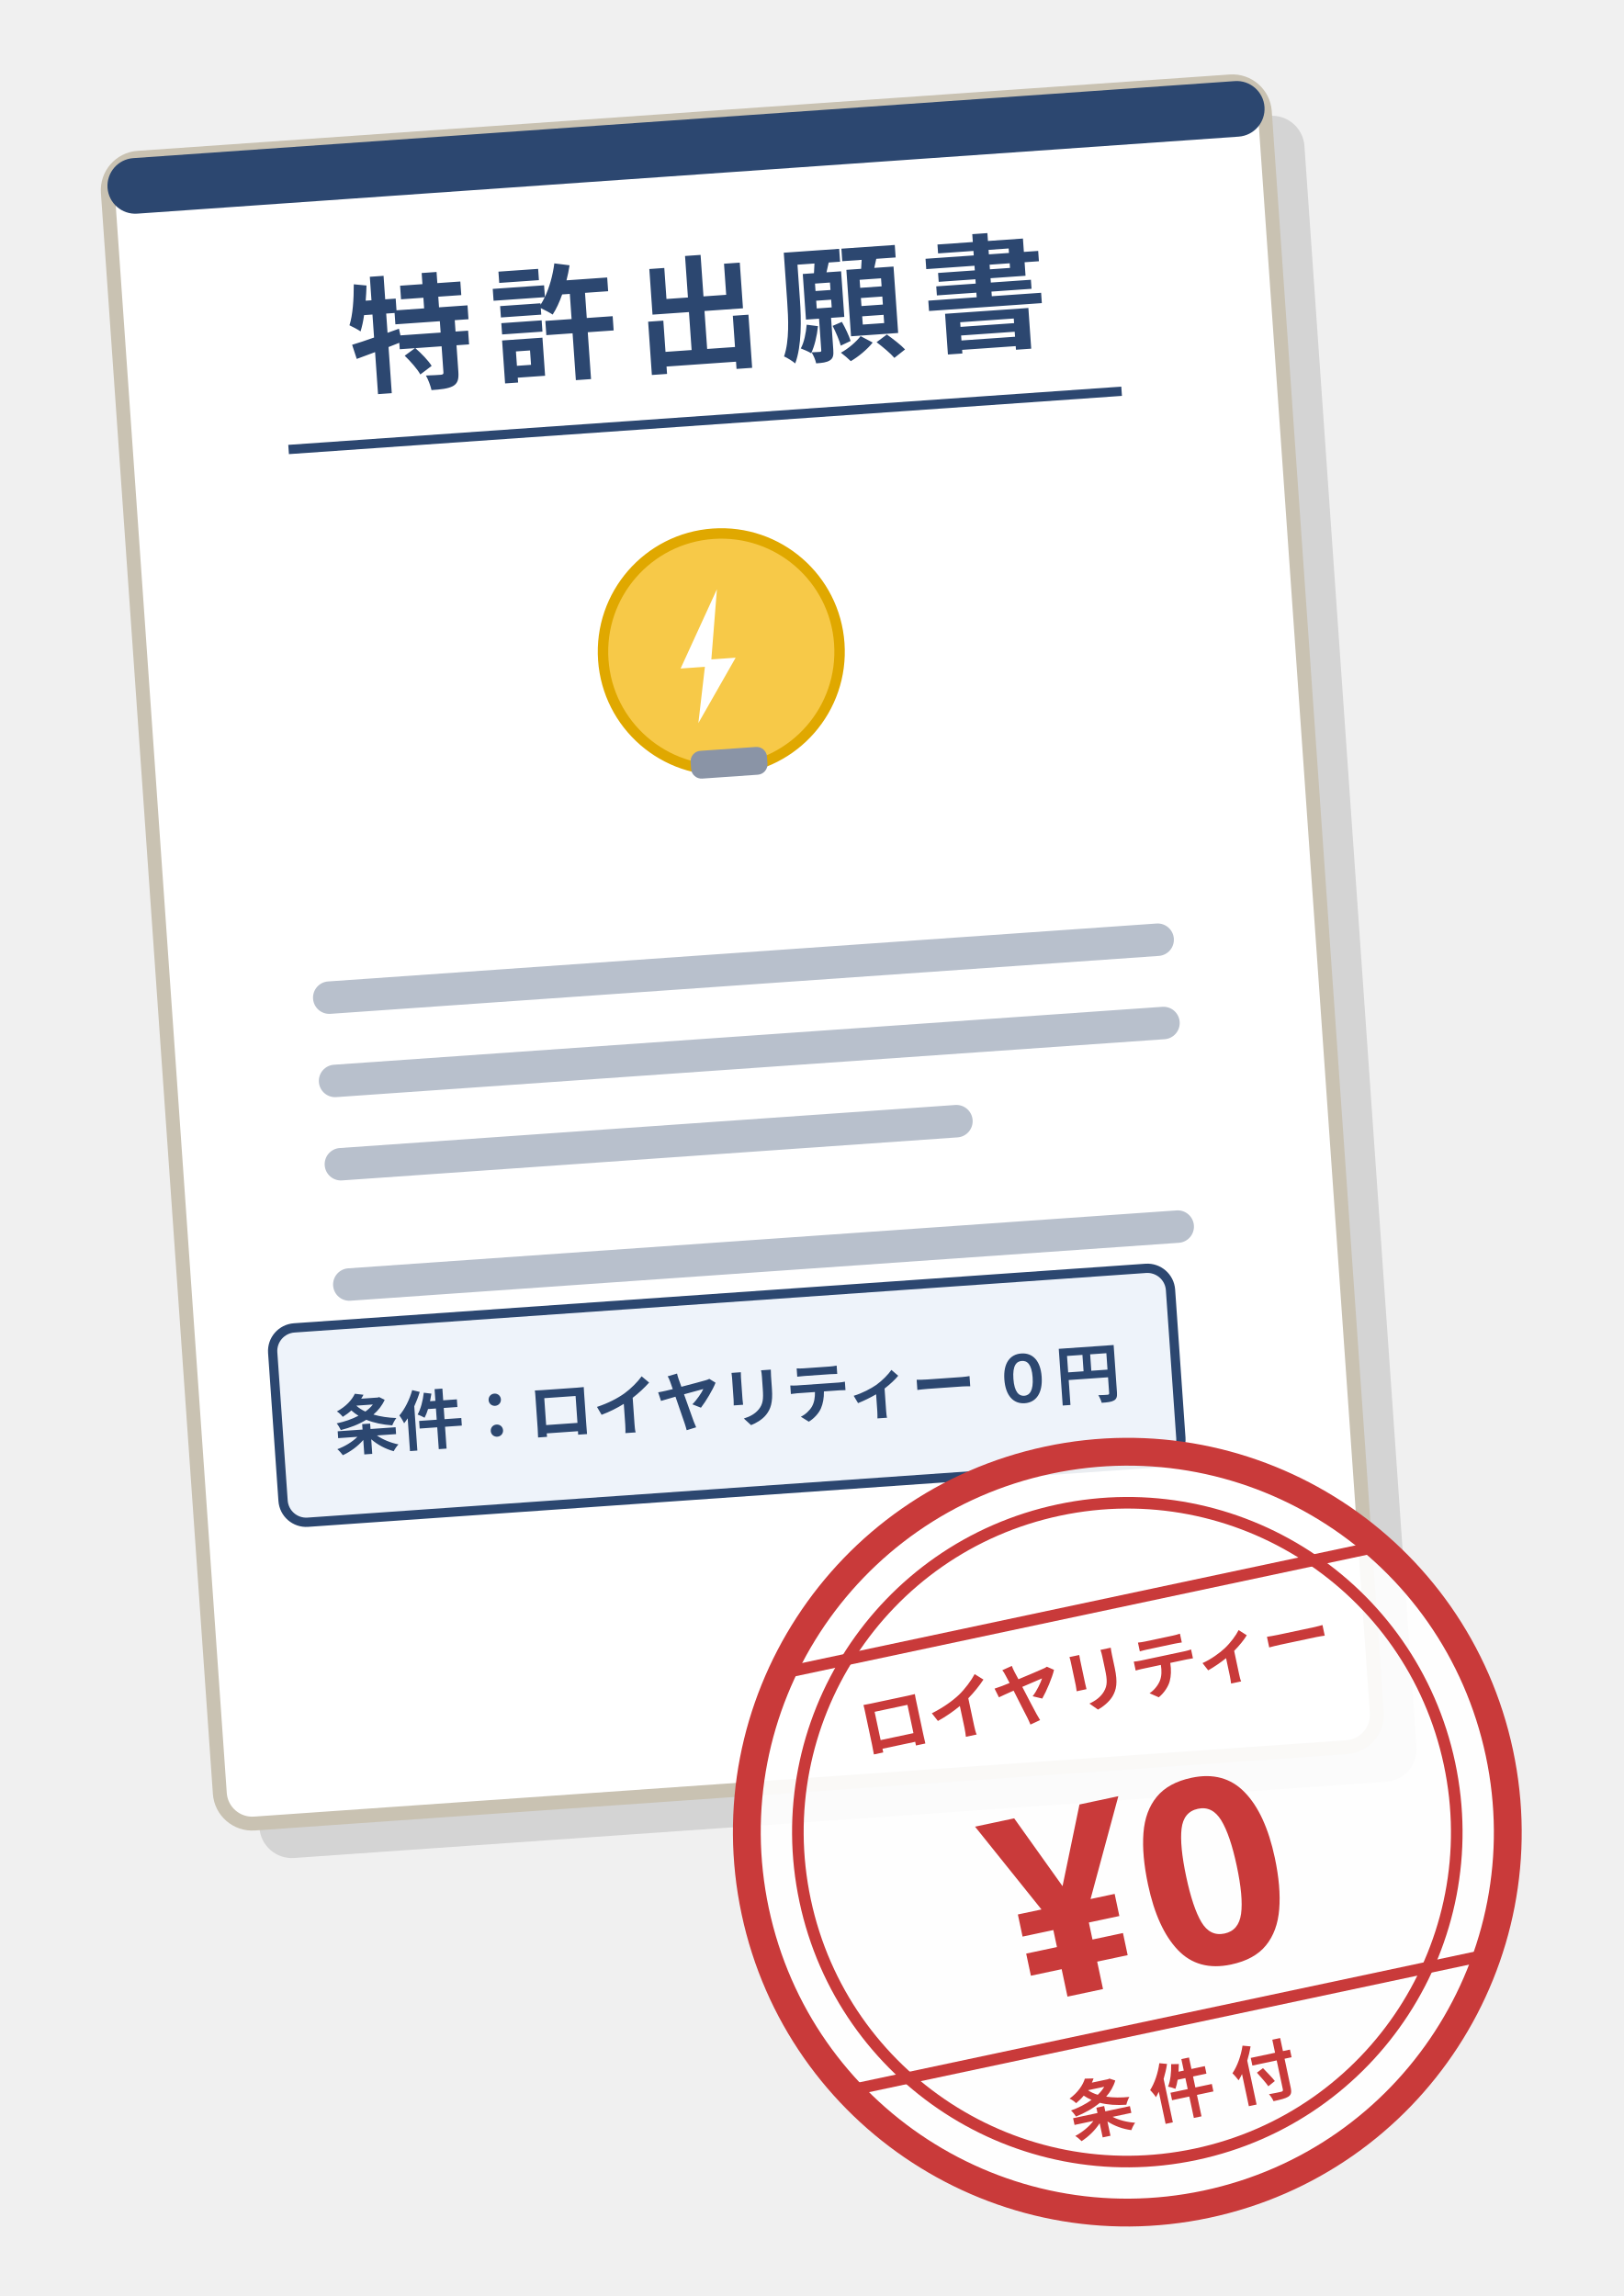
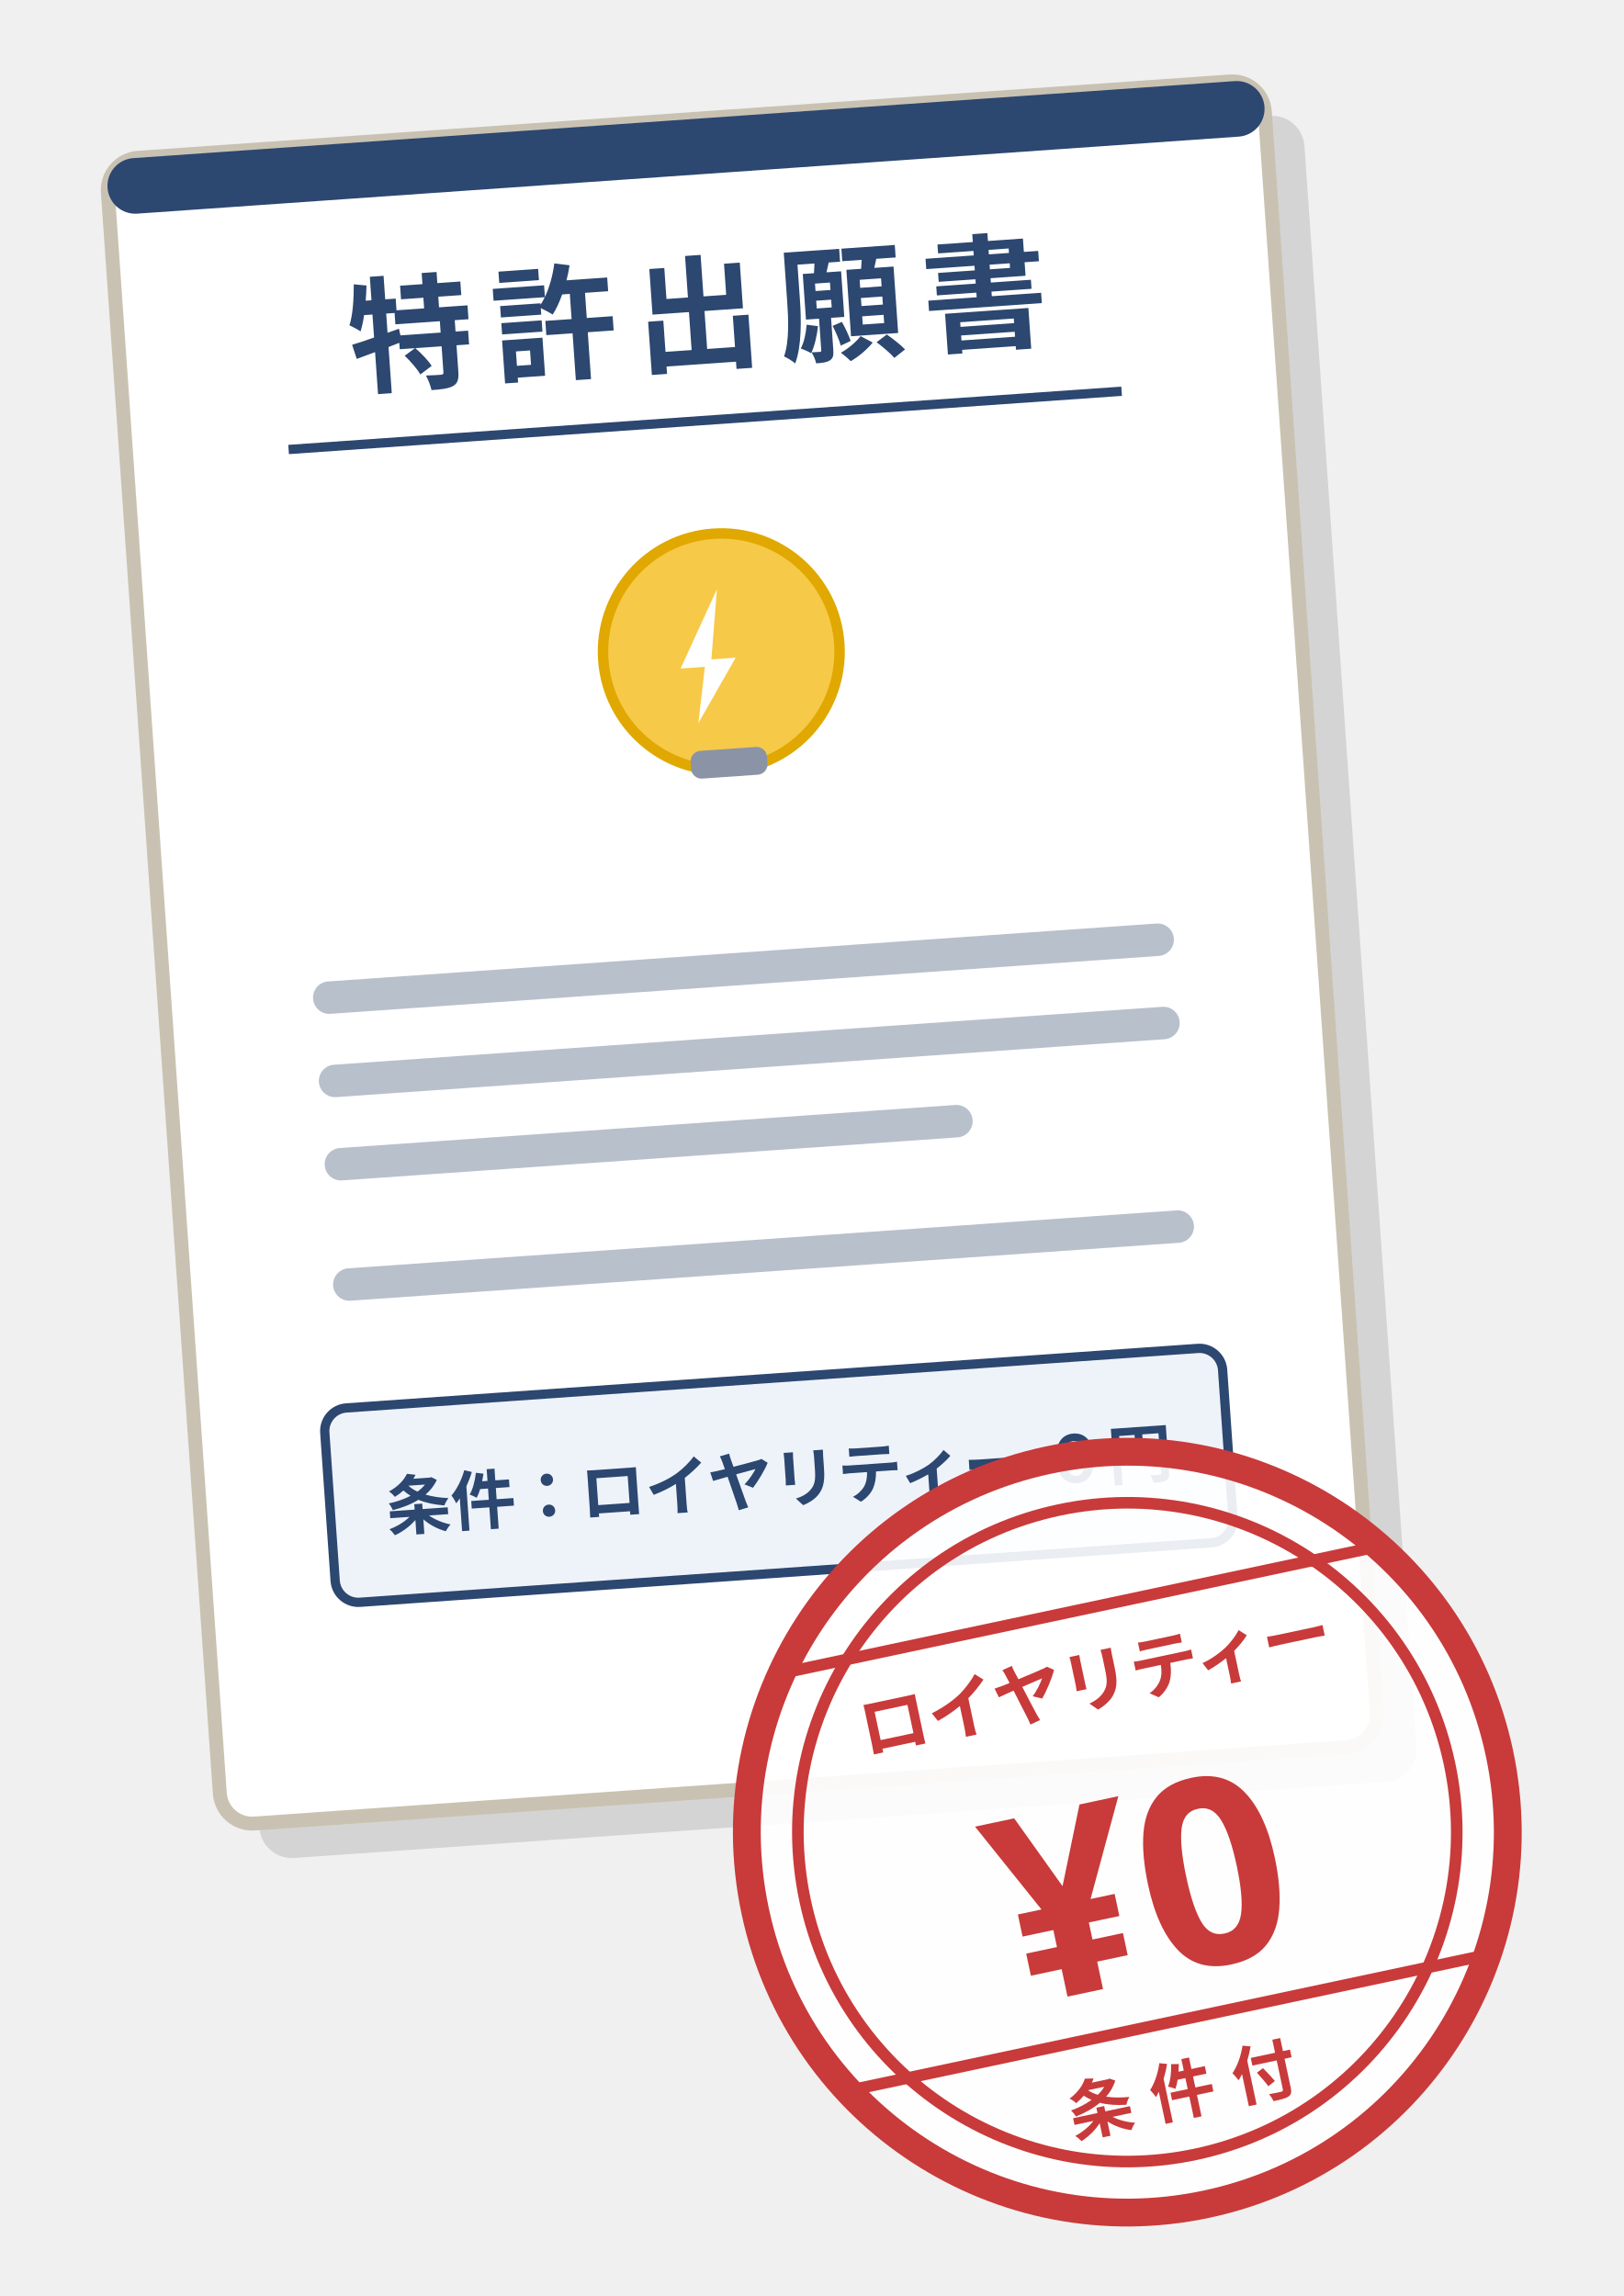
<svg xmlns="http://www.w3.org/2000/svg" width="350" height="495" viewBox="0 0 350 495">
  <g transform="translate(-25 -95)">
    <g transform="rotate(-4 190 300)">
      <rect x="68" y="128" width="250" height="360" rx="7" fill="#000000" opacity="0.12" />
      <rect x="60" y="120" width="250" height="360" rx="7" fill="#FFFFFF" stroke="#C9C2B2" stroke-width="3" />
      <rect x="60" y="120" width="250" height="12" rx="6" fill="#2C4770" />
      <text x="185" y="172" font-family="IPAGothic" font-size="27" font-weight="bold" fill="#2C4770" text-anchor="middle" letter-spacing="4">特許出願書</text>
      <line x1="95" y1="185" x2="275" y2="185" stroke="#2C4770" stroke-width="2" />
      <g transform="translate(185 235) scale(0.75)">
        <circle cx="0" cy="0" r="34" fill="#F7C948" />
        <circle cx="0" cy="0" r="34" fill="none" stroke="#E0A800" stroke-width="3" />
        <rect x="-11" y="28" width="22" height="8" rx="3" fill="#8A94A6" />
        <path d="M -8 20 L -5 4 L -12 4 L 0 -18 L -3 2 L 4 2 Z" fill="#FFFFFF" />
      </g>
      <g fill="#B8C0CC">
        <rect x="92" y="300" width="186" height="7" rx="3.5" />
        <rect x="92" y="318" width="186" height="7" rx="3.5" />
        <rect x="92" y="336" width="140" height="7" rx="3.5" />
        <rect x="92" y="362" width="186" height="7" rx="3.5" />
      </g>
-       <rect x="78" y="374" width="194" height="42" rx="5" fill="#EEF3FA" stroke="#2C4770" stroke-width="2" />
-       <text x="175" y="401" font-family="IPAGothic" font-size="14" font-weight="bold" fill="#2C4770" text-anchor="middle">条件：ロイヤリティー ０円</text>
+       <rect x="88" y="392" width="194" height="42" rx="5" fill="#EEF3FA" stroke="#2C4770" stroke-width="2" />
+       <text x="185" y="419" font-family="IPAGothic" font-size="14" font-weight="bold" fill="#2C4770" text-anchor="middle">条件：ロイヤリティー ０円</text>
    </g>
    <g transform="rotate(-12 268 490)">
      <circle cx="268" cy="490" r="82" fill="#FFFFFF" opacity="0.9" />
      <circle cx="268" cy="490" r="82" fill="none" stroke="#C93A3A" stroke-width="6" />
      <circle cx="268" cy="490" r="71" fill="none" stroke="#C93A3A" stroke-width="2.5" />
      <line x1="205" y1="441" x2="331" y2="441" stroke="#C93A3A" stroke-width="2.5" />
      <text x="268" y="462" font-family="IPAGothic" font-size="15" font-weight="bold" fill="#C93A3A" text-anchor="middle">ロイヤリティー</text>
      <text x="268" y="522" font-family="IPAGothic" font-size="56" font-weight="bold" fill="#C93A3A" text-anchor="middle">¥0</text>
      <line x1="200" y1="532" x2="336" y2="532" stroke="#C93A3A" stroke-width="2.5" />
      <text x="268" y="552" font-family="IPAGothic" font-size="14" font-weight="bold" fill="#C93A3A" text-anchor="middle" letter-spacing="4">条件付</text>
    </g>
  </g>
</svg>
